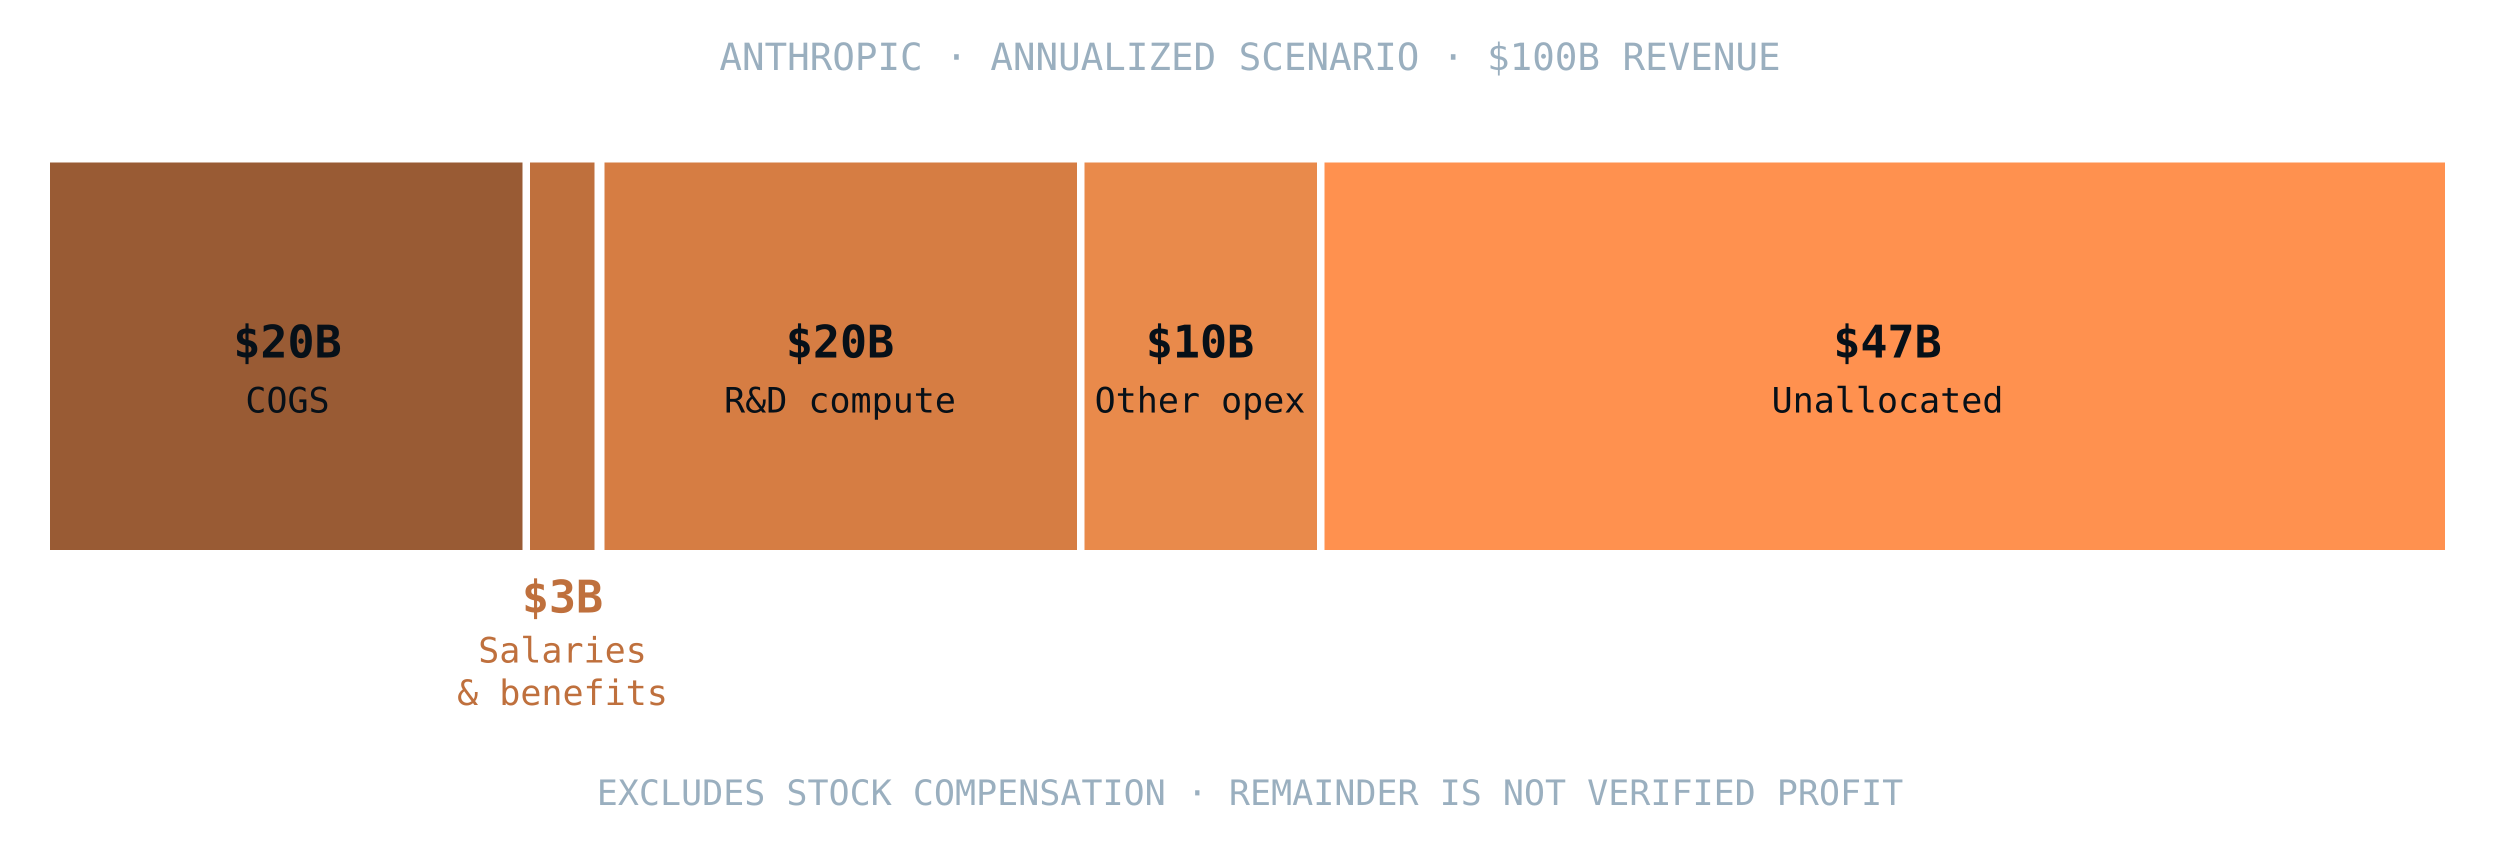
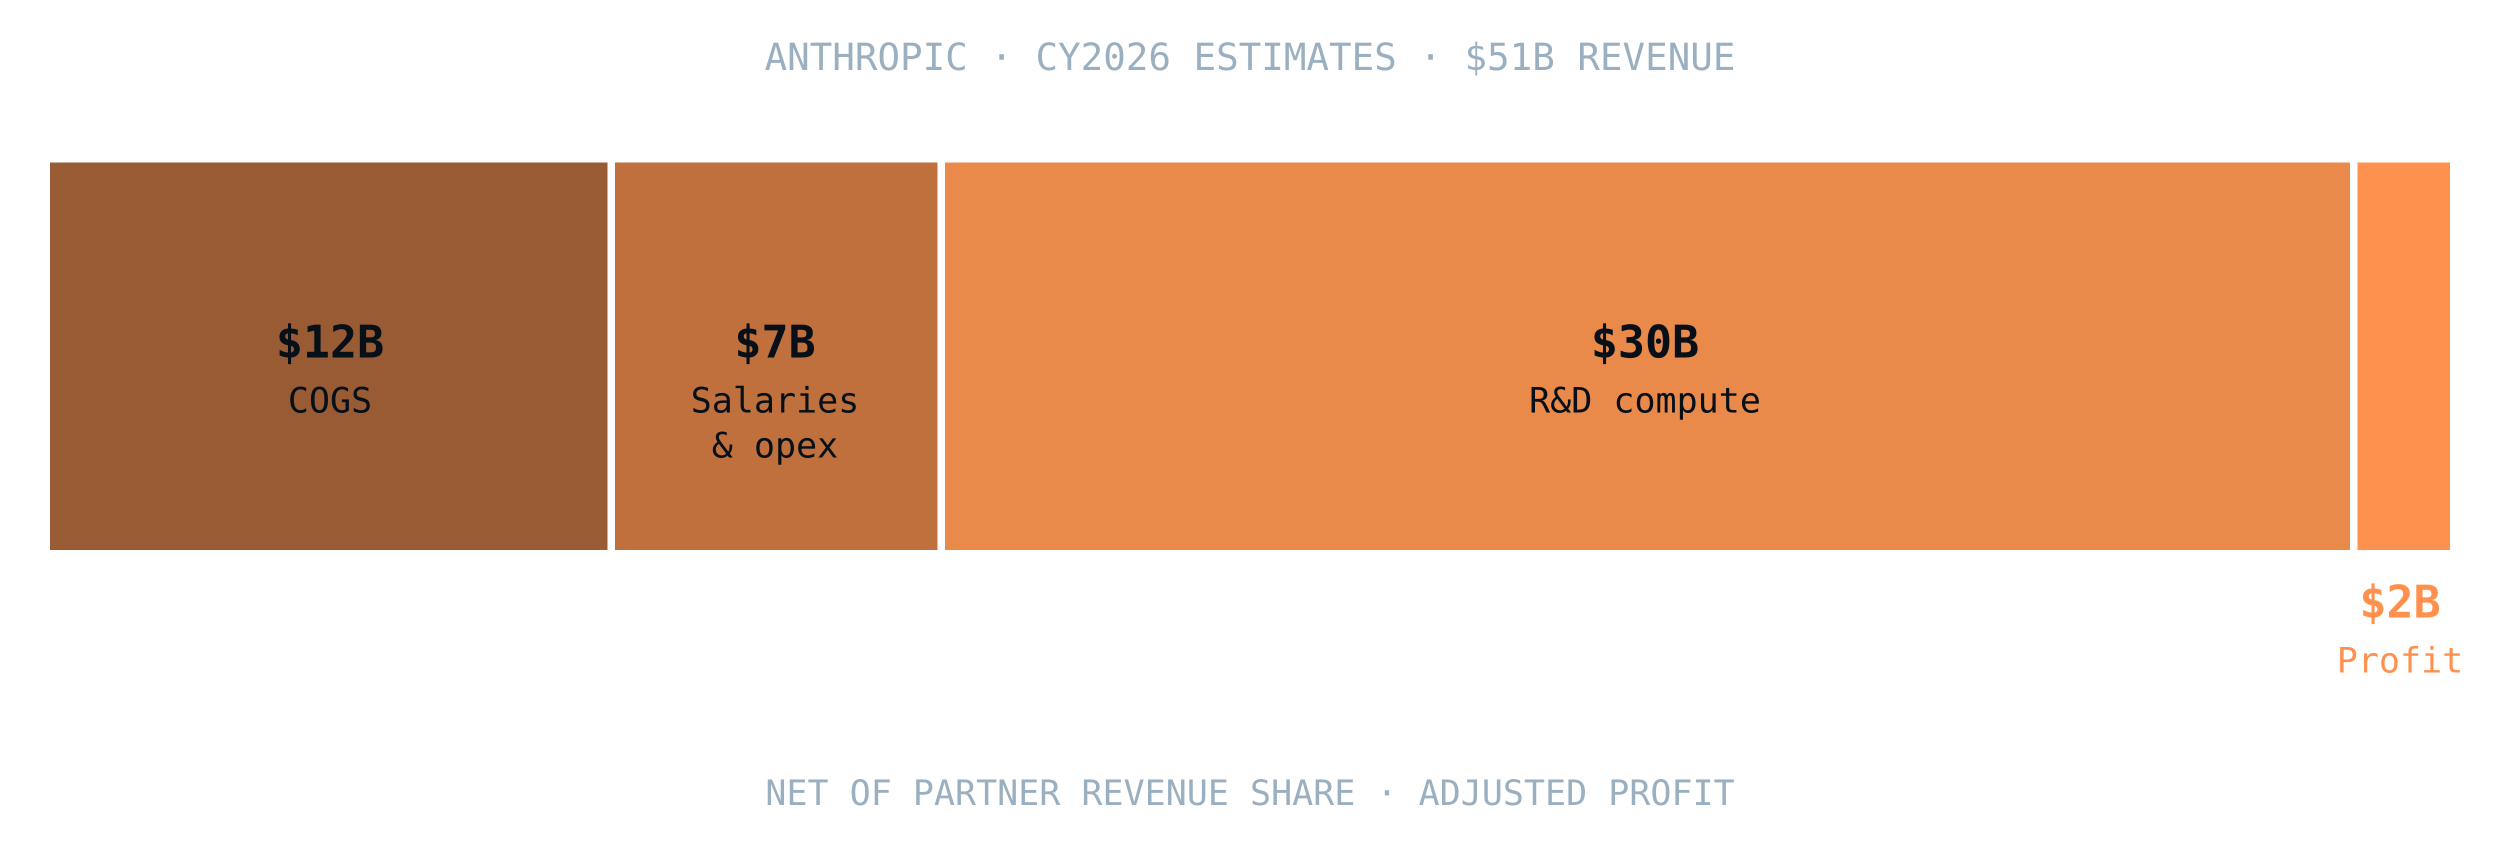
- <svg xmlns="http://www.w3.org/2000/svg" viewBox="0 0 1000 340" role="img" aria-label="Anthropic annualized scenario: $100B revenue, $20B inference, $3B cash salaries and benefits, $20B training compute, $10B other costs and $47B unallocated before stock compensation">
+ <svg xmlns="http://www.w3.org/2000/svg" viewBox="0 0 1000 340" role="img" aria-label="Anthropic CY2026 estimates net of partner revenue share: $51B revenue, $12B inference, $7B salaries and other cash opex, $30B training compute, $2B adjusted profit">
  <g font-family="monospace" text-anchor="middle" fill="#071018">
-     <text x="500" y="28" fill="#9aafbf" font-size="15">ANTHROPIC · ANNUALIZED SCENARIO · $100B REVENUE</text>
-     <rect x="20" y="65" width="189" height="155" fill="#995b34" />
-     <rect x="212" y="65" width="25.8" height="155" fill="#bf703d" />
-     <rect x="241.8" y="65" width="189" height="155" fill="#d67d43" />
-     <rect x="433.8" y="65" width="93" height="155" fill="#e98a4b" />
-     <rect x="529.8" y="65" width="448.2" height="155" fill="#ff914f" />
+     <text x="500" y="28" fill="#9aafbf" font-size="15">ANTHROPIC · CY2026 ESTIMATES · $51B REVENUE</text>
+     <rect x="20" y="65" width="223" height="155" fill="#995b34" />
+     <rect x="246" y="65" width="129" height="155" fill="#bf703d" />
+     <rect x="378" y="65" width="562" height="155" fill="#e98a4b" />
+     <rect x="943" y="65" width="37" height="155" fill="#ff914f" />
    <g font-size="18" font-weight="bold">
-       <text x="115" y="143">$20B</text>
-       <text x="225" y="245" fill="#bf703d">$3B</text>
-       <text x="336" y="143">$20B</text>
-       <text x="480" y="143">$10B</text>
-       <text x="755" y="143">$47B</text>
+       <text x="132" y="143">$12B</text>
+       <text x="310" y="143">$7B</text>
+       <text x="658" y="143">$30B</text>
+       <text x="960" y="247" fill="#ff914f">$2B</text>
    </g>
    <g font-size="14">
-       <text x="115" y="165">COGS</text>
-       <text x="225" y="265" fill="#bf703d">Salaries</text>
-       <text x="225" y="282" fill="#bf703d">&amp; benefits</text>
-       <text x="336" y="165">R&amp;D compute</text>
-       <text x="480" y="165">Other opex</text>
-       <text x="755" y="165">Unallocated</text>
+       <text x="132" y="165">COGS</text>
+       <text x="310" y="165">Salaries</text>
+       <text x="310" y="183">&amp; opex</text>
+       <text x="658" y="165">R&amp;D compute</text>
+       <text x="960" y="269" fill="#ff914f">Profit</text>
    </g>
-     <text x="500" y="322" fill="#9aafbf" font-size="14">EXCLUDES STOCK COMPENSATION · REMAINDER IS NOT VERIFIED PROFIT</text>
+     <text x="500" y="322" fill="#9aafbf" font-size="14">NET OF PARTNER REVENUE SHARE · ADJUSTED PROFIT</text>
  </g>
</svg>
